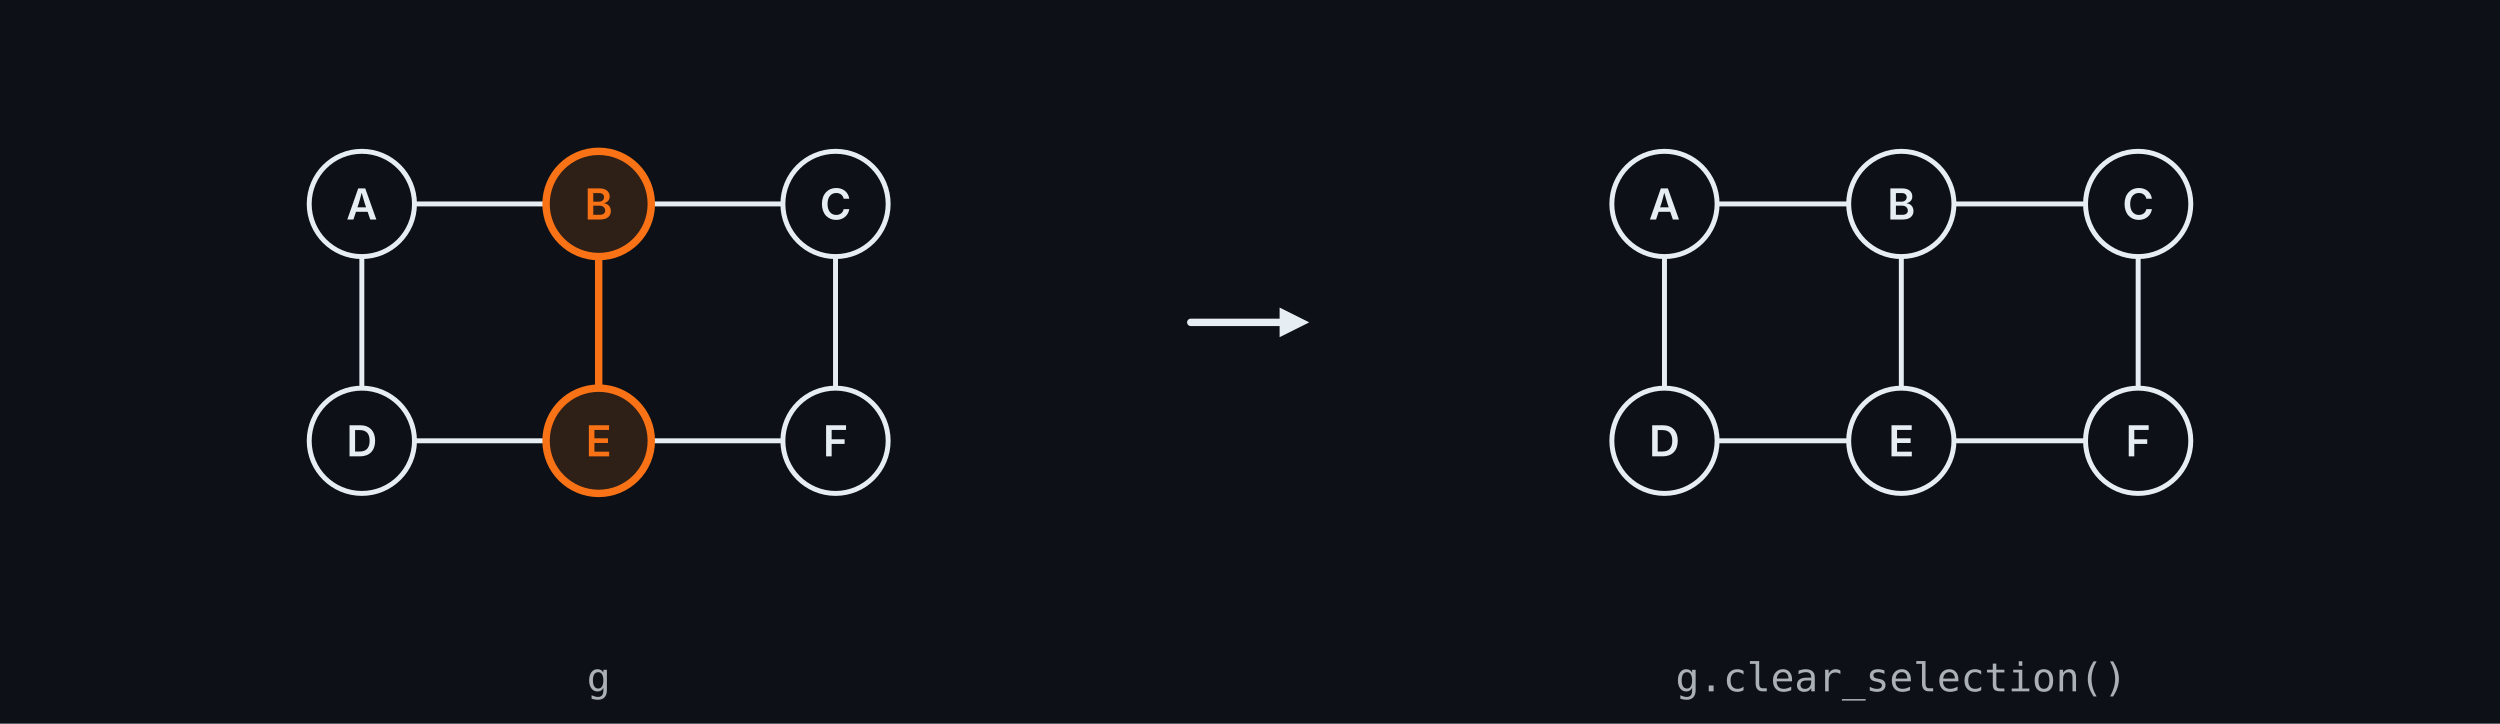
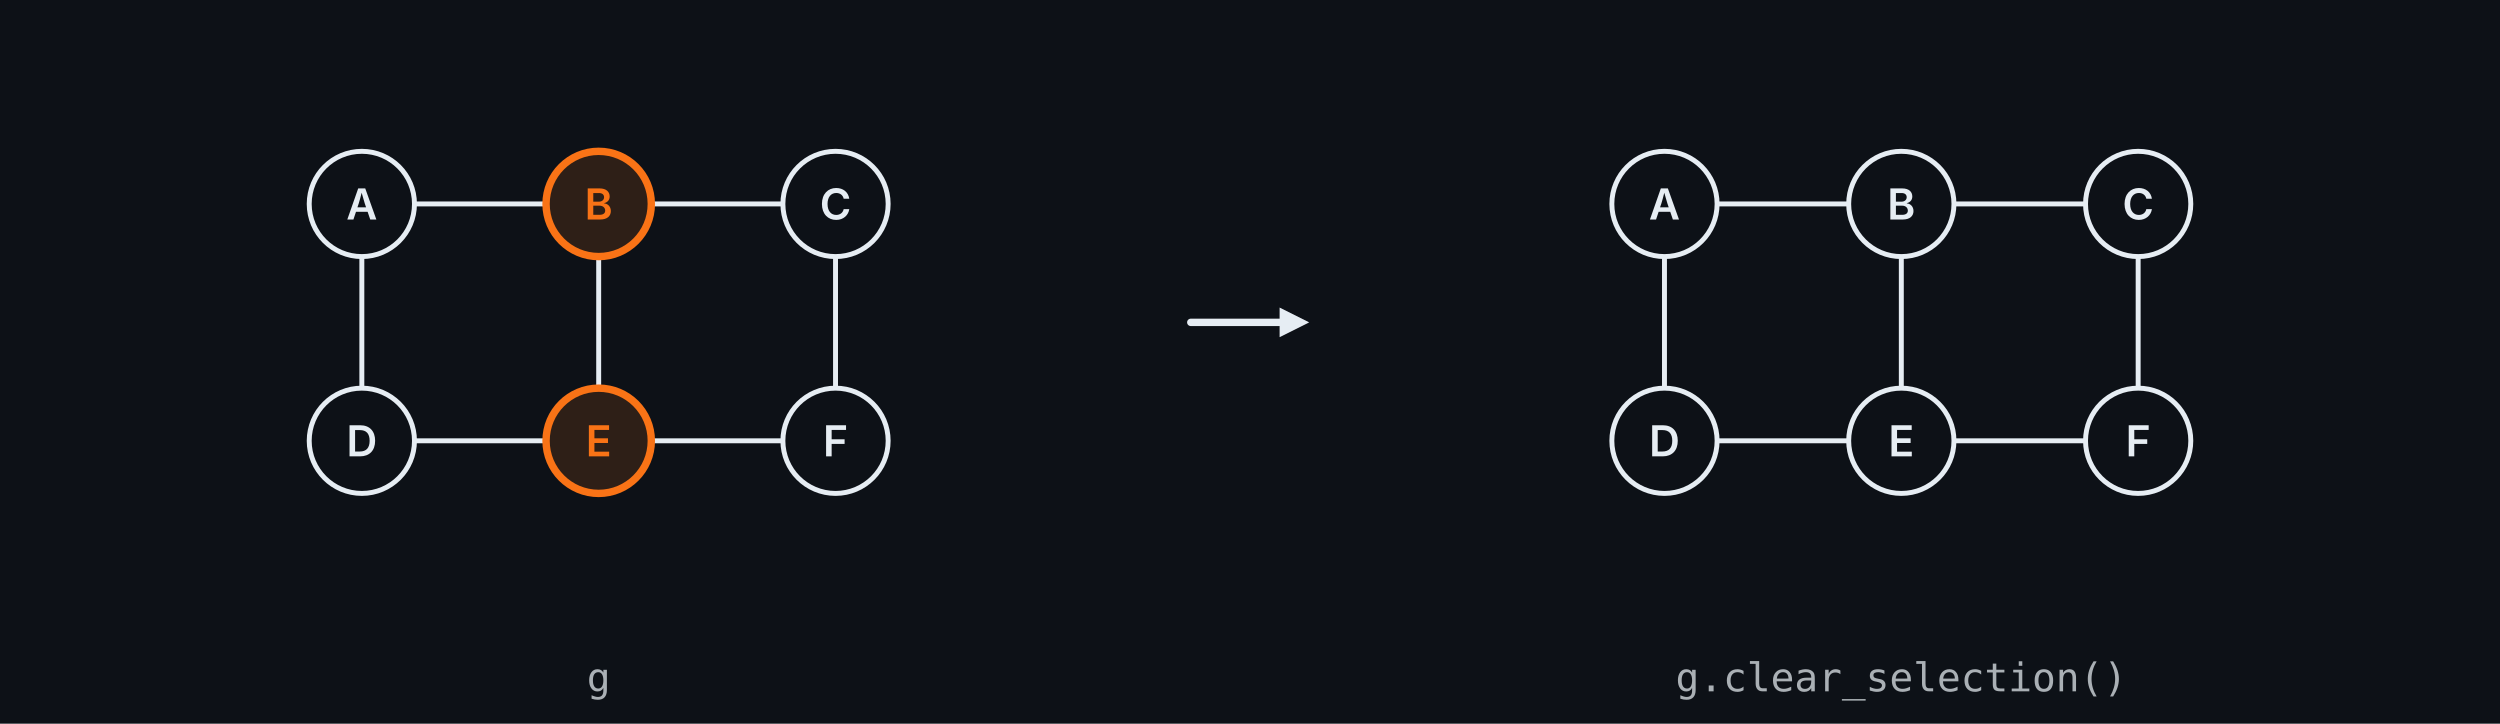
<svg xmlns="http://www.w3.org/2000/svg" viewBox="0 0 760 220" width="760" height="220" role="img" xml:space="preserve">
  <rect width="760" height="220" fill="#0d1117" />
  <line x1="362.0" y1="98.0" x2="390.0" y2="98.0" stroke="#e6edf3" stroke-opacity="1.0" stroke-width="2.25" stroke-linecap="round" />
  <polygon points="398.0,98.0 389.0,102.5 389.0,93.5" fill="#e6edf3" fill-opacity="1.0" />
  <path d="M 126.00 62.00 L 166.00 62.00" fill="none" stroke="#e6edf3" stroke-opacity="1" stroke-width="1.5" stroke-linecap="round" />
  <path d="M 198.00 62.00 L 238.00 62.00" fill="none" stroke="#e6edf3" stroke-opacity="1" stroke-width="1.5" stroke-linecap="round" />
  <path d="M 110.00 78.00 L 110.00 118.00" fill="none" stroke="#e6edf3" stroke-opacity="1" stroke-width="1.5" stroke-linecap="round" />
-   <path d="M 182.00 78.00 L 182.00 118.00" fill="none" stroke="#f97316" stroke-opacity="1" stroke-width="2.25" stroke-linecap="round" />
+   <path d="M 182.00 78.00 L 182.00 118.00" fill="none" stroke="#e6edf3" stroke-opacity="1" stroke-width="1.5" stroke-linecap="round" />
  <path d="M 254.00 78.00 L 254.00 118.00" fill="none" stroke="#e6edf3" stroke-opacity="1" stroke-width="1.5" stroke-linecap="round" />
  <path d="M 126.00 134.00 L 166.00 134.00" fill="none" stroke="#e6edf3" stroke-opacity="1" stroke-width="1.5" stroke-linecap="round" />
  <path d="M 198.00 134.00 L 238.00 134.00" fill="none" stroke="#e6edf3" stroke-opacity="1" stroke-width="1.5" stroke-linecap="round" />
  <path d="M 522.00 62.00 L 562.00 62.00" fill="none" stroke="#e6edf3" stroke-opacity="1" stroke-width="1.5" stroke-linecap="round" />
  <path d="M 594.00 62.00 L 634.00 62.00" fill="none" stroke="#e6edf3" stroke-opacity="1" stroke-width="1.5" stroke-linecap="round" />
  <path d="M 506.00 78.00 L 506.00 118.00" fill="none" stroke="#e6edf3" stroke-opacity="1" stroke-width="1.5" stroke-linecap="round" />
  <path d="M 578.00 78.00 L 578.00 118.00" fill="none" stroke="#e6edf3" stroke-opacity="1" stroke-width="1.5" stroke-linecap="round" />
  <path d="M 650.00 78.00 L 650.00 118.00" fill="none" stroke="#e6edf3" stroke-opacity="1" stroke-width="1.5" stroke-linecap="round" />
  <path d="M 522.00 134.00 L 562.00 134.00" fill="none" stroke="#e6edf3" stroke-opacity="1" stroke-width="1.5" stroke-linecap="round" />
  <path d="M 594.00 134.00 L 634.00 134.00" fill="none" stroke="#e6edf3" stroke-opacity="1" stroke-width="1.5" stroke-linecap="round" />
  <circle cx="110.0" cy="62.0" r="16" fill="#0d1117" stroke="#e6edf3" stroke-opacity="1" stroke-width="1.5" />
  <text x="110.0" y="62.0" text-anchor="middle" dominant-baseline="central" font-family="ui-sans-serif, system-ui, -apple-system, 'Segoe UI', sans-serif" font-size="13" font-weight="600" fill="#e6edf3" fill-opacity="1">A</text>
  <circle cx="182.0" cy="62.0" r="16" fill="#2e1f17" stroke="#f97316" stroke-opacity="1" stroke-width="2.25" />
  <text x="182.0" y="62.0" text-anchor="middle" dominant-baseline="central" font-family="ui-sans-serif, system-ui, -apple-system, 'Segoe UI', sans-serif" font-size="13" font-weight="600" fill="#f97316" fill-opacity="1">B</text>
  <circle cx="254.0" cy="62.0" r="16" fill="#0d1117" stroke="#e6edf3" stroke-opacity="1" stroke-width="1.5" />
  <text x="254.0" y="62.0" text-anchor="middle" dominant-baseline="central" font-family="ui-sans-serif, system-ui, -apple-system, 'Segoe UI', sans-serif" font-size="13" font-weight="600" fill="#e6edf3" fill-opacity="1">C</text>
  <circle cx="110.0" cy="134.0" r="16" fill="#0d1117" stroke="#e6edf3" stroke-opacity="1" stroke-width="1.5" />
  <text x="110.0" y="134.0" text-anchor="middle" dominant-baseline="central" font-family="ui-sans-serif, system-ui, -apple-system, 'Segoe UI', sans-serif" font-size="13" font-weight="600" fill="#e6edf3" fill-opacity="1">D</text>
  <circle cx="182.0" cy="134.0" r="16" fill="#2e1f17" stroke="#f97316" stroke-opacity="1" stroke-width="2.25" />
  <text x="182.0" y="134.0" text-anchor="middle" dominant-baseline="central" font-family="ui-sans-serif, system-ui, -apple-system, 'Segoe UI', sans-serif" font-size="13" font-weight="600" fill="#f97316" fill-opacity="1">E</text>
  <circle cx="254.0" cy="134.0" r="16" fill="#0d1117" stroke="#e6edf3" stroke-opacity="1" stroke-width="1.5" />
  <text x="254.0" y="134.0" text-anchor="middle" dominant-baseline="central" font-family="ui-sans-serif, system-ui, -apple-system, 'Segoe UI', sans-serif" font-size="13" font-weight="600" fill="#e6edf3" fill-opacity="1">F</text>
  <circle cx="506.0" cy="62.0" r="16" fill="#0d1117" stroke="#e6edf3" stroke-opacity="1" stroke-width="1.5" />
  <text x="506.0" y="62.0" text-anchor="middle" dominant-baseline="central" font-family="ui-sans-serif, system-ui, -apple-system, 'Segoe UI', sans-serif" font-size="13" font-weight="600" fill="#e6edf3" fill-opacity="1">A</text>
  <circle cx="578.0" cy="62.0" r="16" fill="#0d1117" stroke="#e6edf3" stroke-opacity="1" stroke-width="1.5" />
  <text x="578.0" y="62.0" text-anchor="middle" dominant-baseline="central" font-family="ui-sans-serif, system-ui, -apple-system, 'Segoe UI', sans-serif" font-size="13" font-weight="600" fill="#e6edf3" fill-opacity="1">B</text>
  <circle cx="650.0" cy="62.0" r="16" fill="#0d1117" stroke="#e6edf3" stroke-opacity="1" stroke-width="1.5" />
  <text x="650.0" y="62.0" text-anchor="middle" dominant-baseline="central" font-family="ui-sans-serif, system-ui, -apple-system, 'Segoe UI', sans-serif" font-size="13" font-weight="600" fill="#e6edf3" fill-opacity="1">C</text>
  <circle cx="506.0" cy="134.0" r="16" fill="#0d1117" stroke="#e6edf3" stroke-opacity="1" stroke-width="1.5" />
  <text x="506.0" y="134.0" text-anchor="middle" dominant-baseline="central" font-family="ui-sans-serif, system-ui, -apple-system, 'Segoe UI', sans-serif" font-size="13" font-weight="600" fill="#e6edf3" fill-opacity="1">D</text>
  <circle cx="578.0" cy="134.0" r="16" fill="#0d1117" stroke="#e6edf3" stroke-opacity="1" stroke-width="1.5" />
  <text x="578.0" y="134.0" text-anchor="middle" dominant-baseline="central" font-family="ui-sans-serif, system-ui, -apple-system, 'Segoe UI', sans-serif" font-size="13" font-weight="600" fill="#e6edf3" fill-opacity="1">E</text>
  <circle cx="650.0" cy="134.0" r="16" fill="#0d1117" stroke="#e6edf3" stroke-opacity="1" stroke-width="1.5" />
  <text x="650.0" y="134.0" text-anchor="middle" dominant-baseline="central" font-family="ui-sans-serif, system-ui, -apple-system, 'Segoe UI', sans-serif" font-size="13" font-weight="600" fill="#e6edf3" fill-opacity="1">F</text>
  <text x="182.0" y="206.0" text-anchor="middle" dominant-baseline="central" font-family="ui-monospace, SFMono-Regular, Menlo, Consolas, monospace" font-size="12" font-weight="400" fill="#e6edf3" fill-opacity="0.72">g</text>
  <text x="578.0" y="206.0" text-anchor="middle" dominant-baseline="central" font-family="ui-monospace, SFMono-Regular, Menlo, Consolas, monospace" font-size="12" font-weight="400" fill="#e6edf3" fill-opacity="0.72">g.clear_selection()</text>
</svg>
